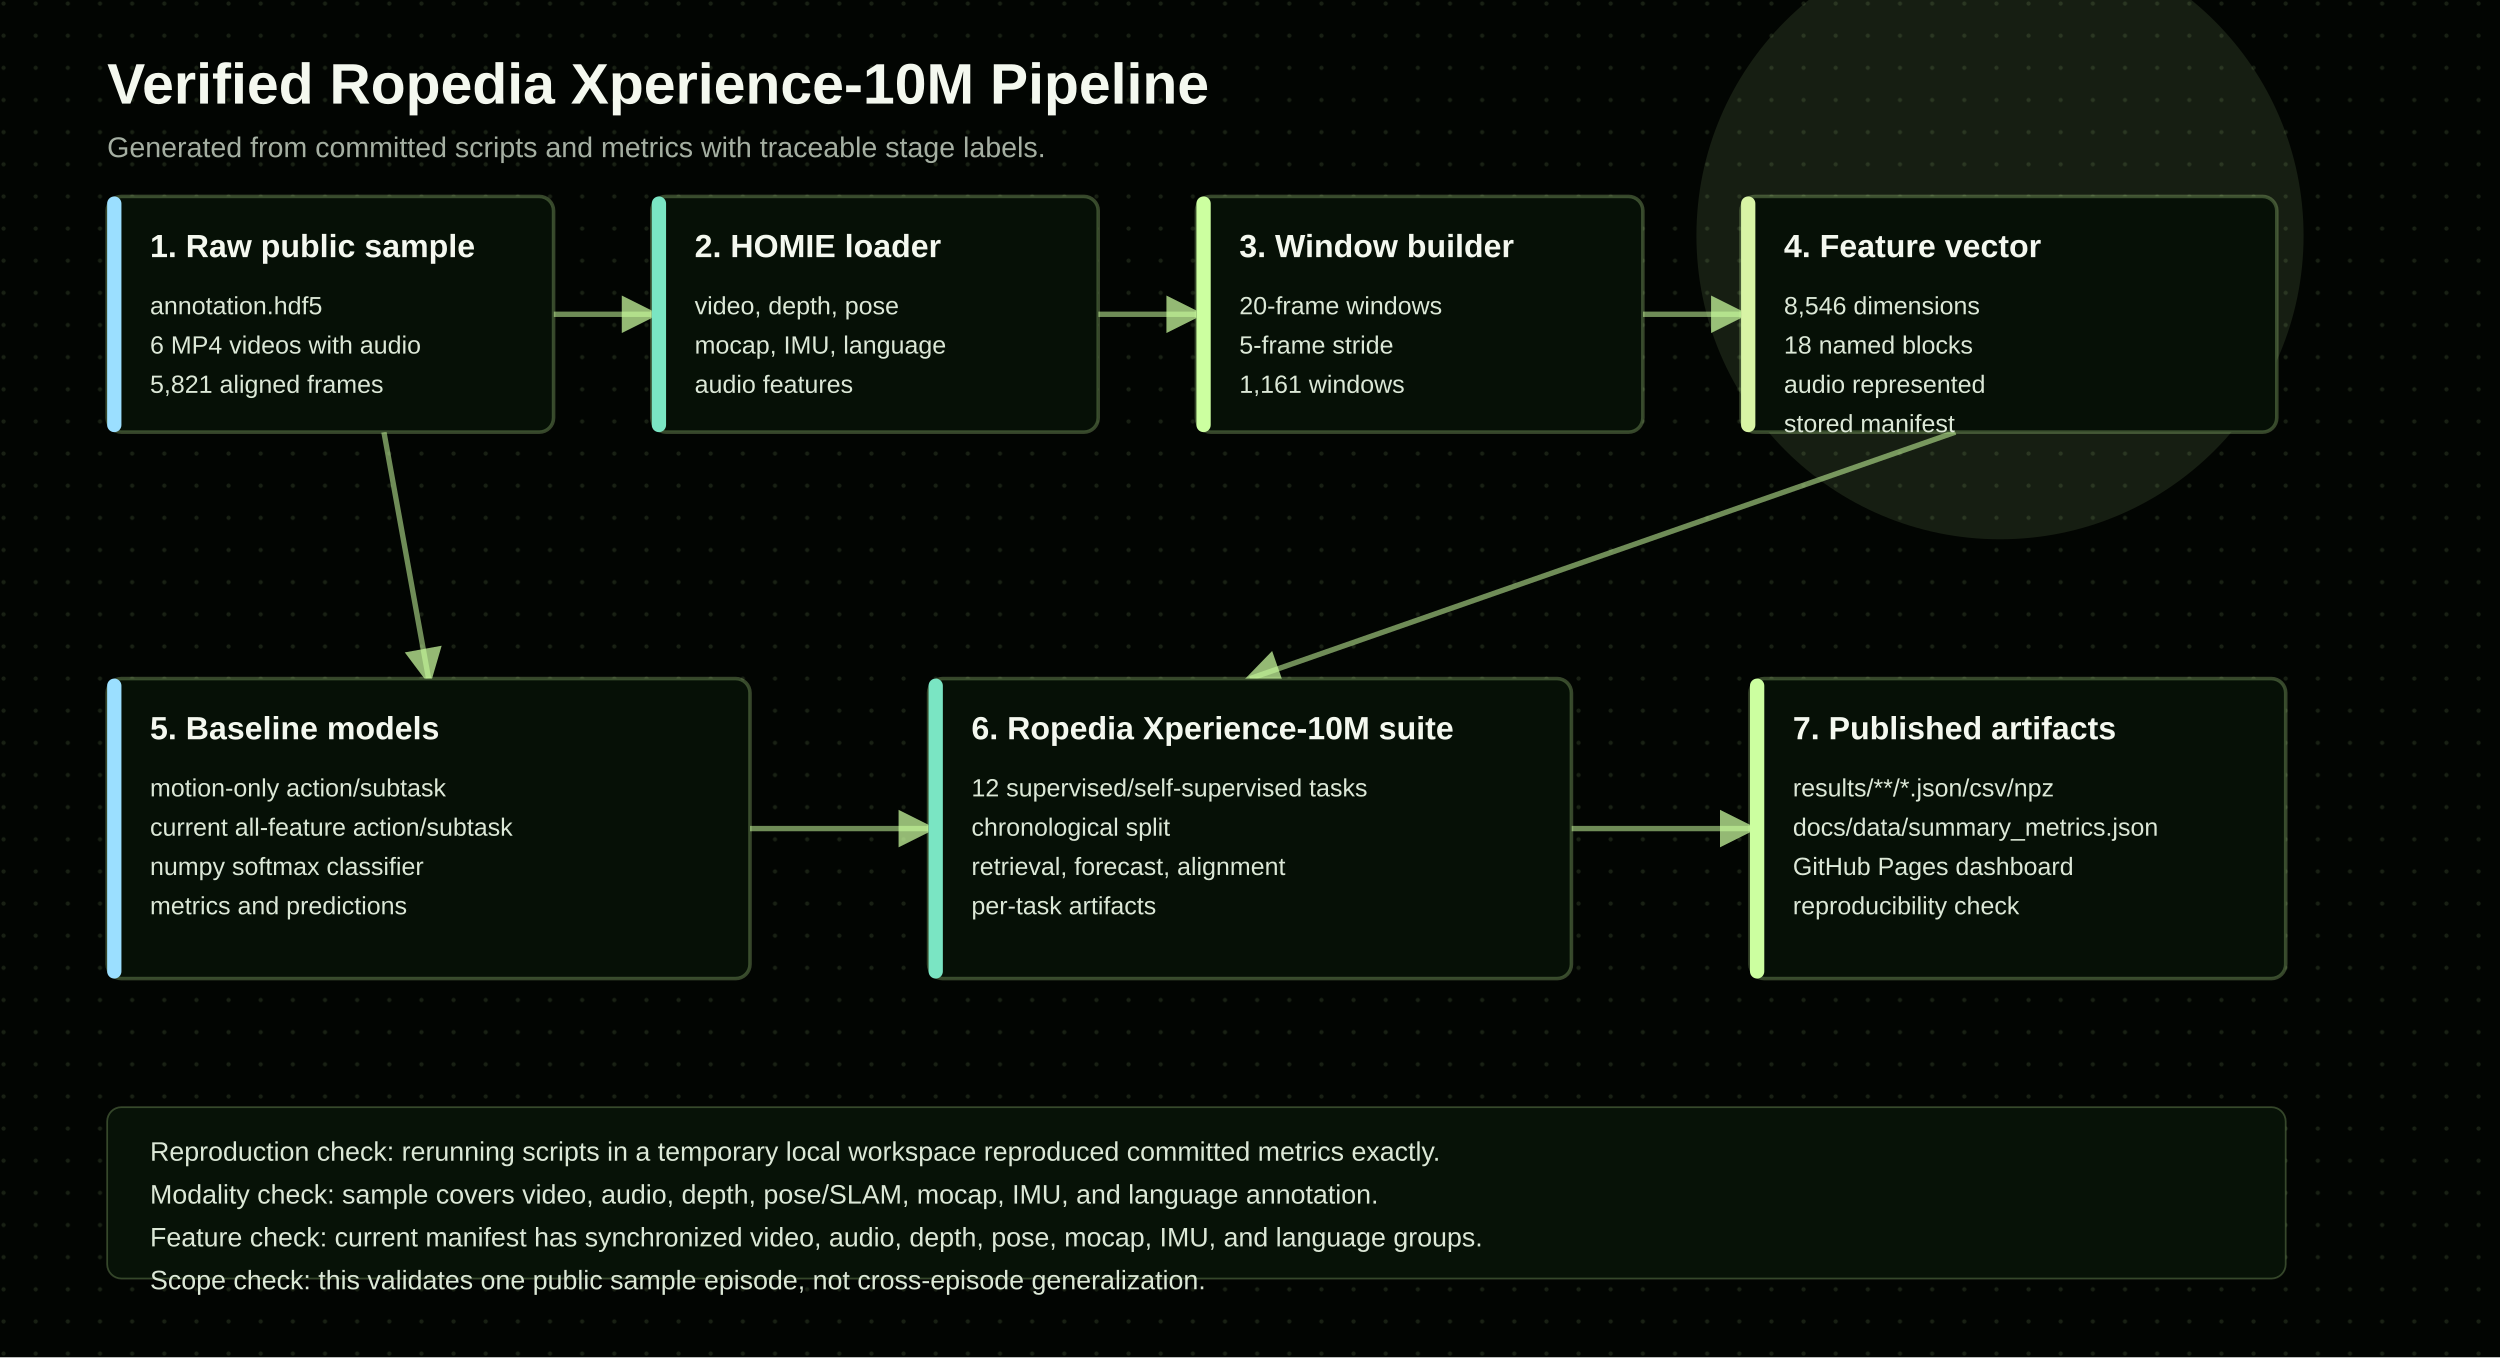
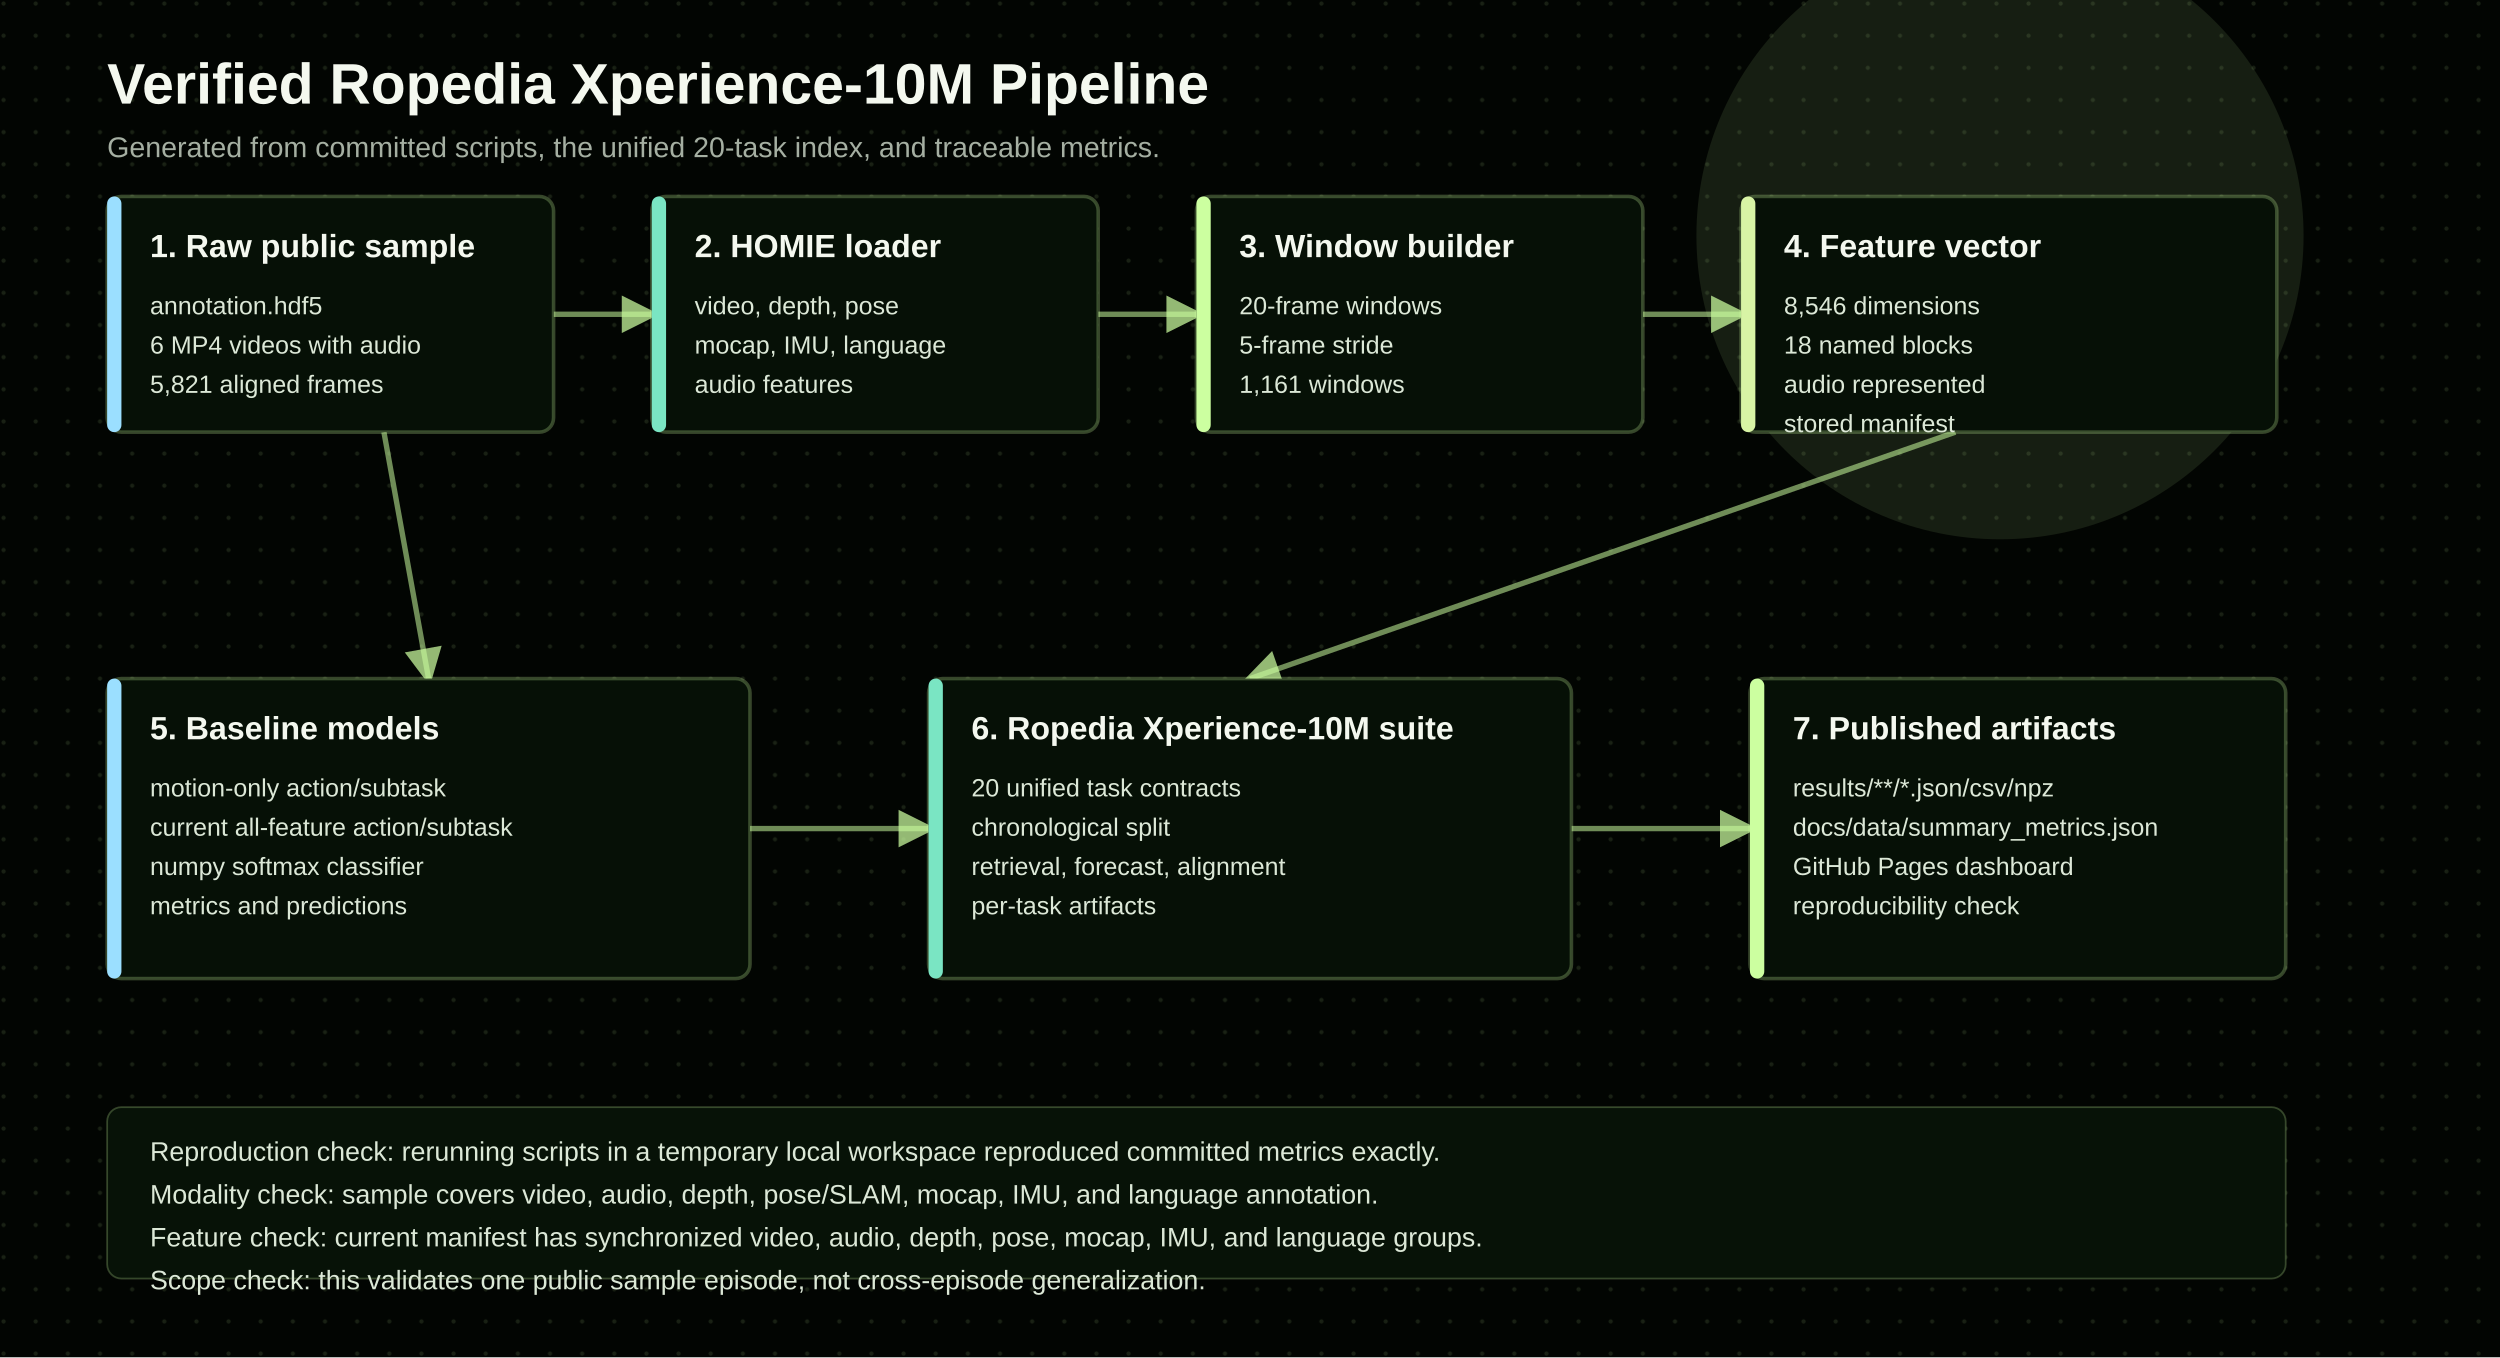
<svg xmlns="http://www.w3.org/2000/svg" width="1400" height="760" viewBox="0 0 1400 760">
  <defs>
    <pattern id="dotgrid" width="18" height="18" patternUnits="userSpaceOnUse">
      <circle cx="2" cy="2" r="1.2" fill="#ccffa0" opacity="0.20" />
    </pattern>
    <marker id="arrow" viewBox="0 0 10 10" refX="8" refY="5" markerWidth="7" markerHeight="7" orient="auto-start-reverse">
      <path d="M 0 0 L 10 5 L 0 10 z" fill="#ccffa0" fill-opacity="0.72" />
    </marker>
  </defs>
  <rect width="100%" height="100%" fill="#020502" />
  <rect x="0" y="0" width="1400" height="760" fill="#020502" />
  <rect x="0" y="0" width="1400" height="760" fill="url(#dotgrid)" opacity="0.55" />
  <circle cx="1120" cy="132" r="170" fill="#ccffa0" opacity="0.10" />
  <text x="60" y="58" font-family="Inter Tight, Arial, sans-serif" font-size="32" font-weight="800" fill="#f4f8ef">Verified Ropedia Xperience-10M Pipeline</text>
-   <text x="60" y="88" font-family="Space Grotesk, Arial, sans-serif" font-size="16" fill="#a5afa2">Generated from committed scripts and metrics with traceable stage labels.</text>
+   <text x="60" y="88" font-family="Space Grotesk, Arial, sans-serif" font-size="16" fill="#a5afa2">Generated from committed scripts, the unified 20-task index, and traceable metrics.</text>
  <line x1="310" y1="176" x2="365" y2="176" stroke="#ccffa0" stroke-opacity="0.54" stroke-width="3" marker-end="url(#arrow)" />
  <line x1="615" y1="176" x2="670" y2="176" stroke="#ccffa0" stroke-opacity="0.54" stroke-width="3" marker-end="url(#arrow)" />
  <line x1="920" y1="176" x2="975" y2="176" stroke="#ccffa0" stroke-opacity="0.54" stroke-width="3" marker-end="url(#arrow)" />
  <line x1="215" y1="242" x2="240" y2="380" stroke="#ccffa0" stroke-opacity="0.54" stroke-width="3" marker-end="url(#arrow)" />
  <line x1="1095" y1="242" x2="700" y2="380" stroke="#ccffa0" stroke-opacity="0.54" stroke-width="3" marker-end="url(#arrow)" />
  <line x1="420" y1="464" x2="520" y2="464" stroke="#ccffa0" stroke-opacity="0.54" stroke-width="3" marker-end="url(#arrow)" />
  <line x1="880" y1="464" x2="980" y2="464" stroke="#ccffa0" stroke-opacity="0.54" stroke-width="3" marker-end="url(#arrow)" />
  <rect x="60" y="110" width="250" height="132" rx="8" fill="#061006" stroke="#ccffa0" stroke-opacity="0.26" stroke-width="2" />
  <rect x="60" y="110" width="8" height="132" rx="4" fill="#9bdfff" />
  <text x="84" y="144" font-family="Inter Tight, Arial, sans-serif" font-size="18" font-weight="800" fill="#f4f8ef">1. Raw public sample</text>
  <text x="84" y="176" font-family="Space Grotesk, Arial, sans-serif" font-size="14" fill="#dce8d7">annotation.hdf5</text>
  <text x="84" y="198" font-family="Space Grotesk, Arial, sans-serif" font-size="14" fill="#dce8d7">6 MP4 videos with audio</text>
  <text x="84" y="220" font-family="Space Grotesk, Arial, sans-serif" font-size="14" fill="#dce8d7">5,821 aligned frames</text>
  <rect x="365" y="110" width="250" height="132" rx="8" fill="#061006" stroke="#ccffa0" stroke-opacity="0.26" stroke-width="2" />
  <rect x="365" y="110" width="8" height="132" rx="4" fill="#7ae5c3" />
  <text x="389" y="144" font-family="Inter Tight, Arial, sans-serif" font-size="18" font-weight="800" fill="#f4f8ef">2. HOMIE loader</text>
  <text x="389" y="176" font-family="Space Grotesk, Arial, sans-serif" font-size="14" fill="#dce8d7">video, depth, pose</text>
  <text x="389" y="198" font-family="Space Grotesk, Arial, sans-serif" font-size="14" fill="#dce8d7">mocap, IMU, language</text>
  <text x="389" y="220" font-family="Space Grotesk, Arial, sans-serif" font-size="14" fill="#dce8d7">audio features</text>
  <rect x="670" y="110" width="250" height="132" rx="8" fill="#061006" stroke="#ccffa0" stroke-opacity="0.26" stroke-width="2" />
  <rect x="670" y="110" width="8" height="132" rx="4" fill="#ccffa0" />
  <text x="694" y="144" font-family="Inter Tight, Arial, sans-serif" font-size="18" font-weight="800" fill="#f4f8ef">3. Window builder</text>
  <text x="694" y="176" font-family="Space Grotesk, Arial, sans-serif" font-size="14" fill="#dce8d7">20-frame windows</text>
  <text x="694" y="198" font-family="Space Grotesk, Arial, sans-serif" font-size="14" fill="#dce8d7">5-frame stride</text>
  <text x="694" y="220" font-family="Space Grotesk, Arial, sans-serif" font-size="14" fill="#dce8d7">1,161 windows</text>
  <rect x="975" y="110" width="300" height="132" rx="8" fill="#061006" stroke="#ccffa0" stroke-opacity="0.26" stroke-width="2" />
  <rect x="975" y="110" width="8" height="132" rx="4" fill="#d8f4a5" />
  <text x="999" y="144" font-family="Inter Tight, Arial, sans-serif" font-size="18" font-weight="800" fill="#f4f8ef">4. Feature vector</text>
  <text x="999" y="176" font-family="Space Grotesk, Arial, sans-serif" font-size="14" fill="#dce8d7">8,546 dimensions</text>
  <text x="999" y="198" font-family="Space Grotesk, Arial, sans-serif" font-size="14" fill="#dce8d7">18 named blocks</text>
  <text x="999" y="220" font-family="Space Grotesk, Arial, sans-serif" font-size="14" fill="#dce8d7">audio represented</text>
  <text x="999" y="242" font-family="Space Grotesk, Arial, sans-serif" font-size="14" fill="#dce8d7">stored manifest</text>
  <rect x="60" y="380" width="360" height="168" rx="8" fill="#061006" stroke="#ccffa0" stroke-opacity="0.26" stroke-width="2" />
  <rect x="60" y="380" width="8" height="168" rx="4" fill="#9bdfff" />
  <text x="84" y="414" font-family="Inter Tight, Arial, sans-serif" font-size="18" font-weight="800" fill="#f4f8ef">5. Baseline models</text>
  <text x="84" y="446" font-family="Space Grotesk, Arial, sans-serif" font-size="14" fill="#dce8d7">motion-only action/subtask</text>
  <text x="84" y="468" font-family="Space Grotesk, Arial, sans-serif" font-size="14" fill="#dce8d7">current all-feature action/subtask</text>
  <text x="84" y="490" font-family="Space Grotesk, Arial, sans-serif" font-size="14" fill="#dce8d7">numpy softmax classifier</text>
  <text x="84" y="512" font-family="Space Grotesk, Arial, sans-serif" font-size="14" fill="#dce8d7">metrics and predictions</text>
  <rect x="520" y="380" width="360" height="168" rx="8" fill="#061006" stroke="#ccffa0" stroke-opacity="0.26" stroke-width="2" />
  <rect x="520" y="380" width="8" height="168" rx="4" fill="#7ae5c3" />
  <text x="544" y="414" font-family="Inter Tight, Arial, sans-serif" font-size="18" font-weight="800" fill="#f4f8ef">6. Ropedia Xperience-10M suite</text>
-   <text x="544" y="446" font-family="Space Grotesk, Arial, sans-serif" font-size="14" fill="#dce8d7">12 supervised/self-supervised tasks</text>
+   <text x="544" y="446" font-family="Space Grotesk, Arial, sans-serif" font-size="14" fill="#dce8d7">20 unified task contracts</text>
  <text x="544" y="468" font-family="Space Grotesk, Arial, sans-serif" font-size="14" fill="#dce8d7">chronological split</text>
  <text x="544" y="490" font-family="Space Grotesk, Arial, sans-serif" font-size="14" fill="#dce8d7">retrieval, forecast, alignment</text>
  <text x="544" y="512" font-family="Space Grotesk, Arial, sans-serif" font-size="14" fill="#dce8d7">per-task artifacts</text>
  <rect x="980" y="380" width="300" height="168" rx="8" fill="#061006" stroke="#ccffa0" stroke-opacity="0.26" stroke-width="2" />
  <rect x="980" y="380" width="8" height="168" rx="4" fill="#ccffa0" />
  <text x="1004" y="414" font-family="Inter Tight, Arial, sans-serif" font-size="18" font-weight="800" fill="#f4f8ef">7. Published artifacts</text>
  <text x="1004" y="446" font-family="Space Grotesk, Arial, sans-serif" font-size="14" fill="#dce8d7">results/**/*.json/csv/npz</text>
  <text x="1004" y="468" font-family="Space Grotesk, Arial, sans-serif" font-size="14" fill="#dce8d7">docs/data/summary_metrics.json</text>
  <text x="1004" y="490" font-family="Space Grotesk, Arial, sans-serif" font-size="14" fill="#dce8d7">GitHub Pages dashboard</text>
  <text x="1004" y="512" font-family="Space Grotesk, Arial, sans-serif" font-size="14" fill="#dce8d7">reproducibility check</text>
  <rect x="60" y="620" width="1220" height="96" rx="8" fill="#071207" stroke="#ccffa0" stroke-opacity="0.24" />
  <text x="84" y="650" font-family="Space Grotesk, Arial, sans-serif" font-size="15" fill="#dce8d7">Reproduction check: rerunning scripts in a temporary local workspace reproduced committed metrics exactly.</text>
  <text x="84" y="674" font-family="Space Grotesk, Arial, sans-serif" font-size="15" fill="#dce8d7">Modality check: sample covers video, audio, depth, pose/SLAM, mocap, IMU, and language annotation.</text>
  <text x="84" y="698" font-family="Space Grotesk, Arial, sans-serif" font-size="15" fill="#dce8d7">Feature check: current manifest has synchronized video, audio, depth, pose, mocap, IMU, and language groups.</text>
  <text x="84" y="722" font-family="Space Grotesk, Arial, sans-serif" font-size="15" fill="#dce8d7">Scope check: this validates one public sample episode, not cross-episode generalization.</text>
</svg>
